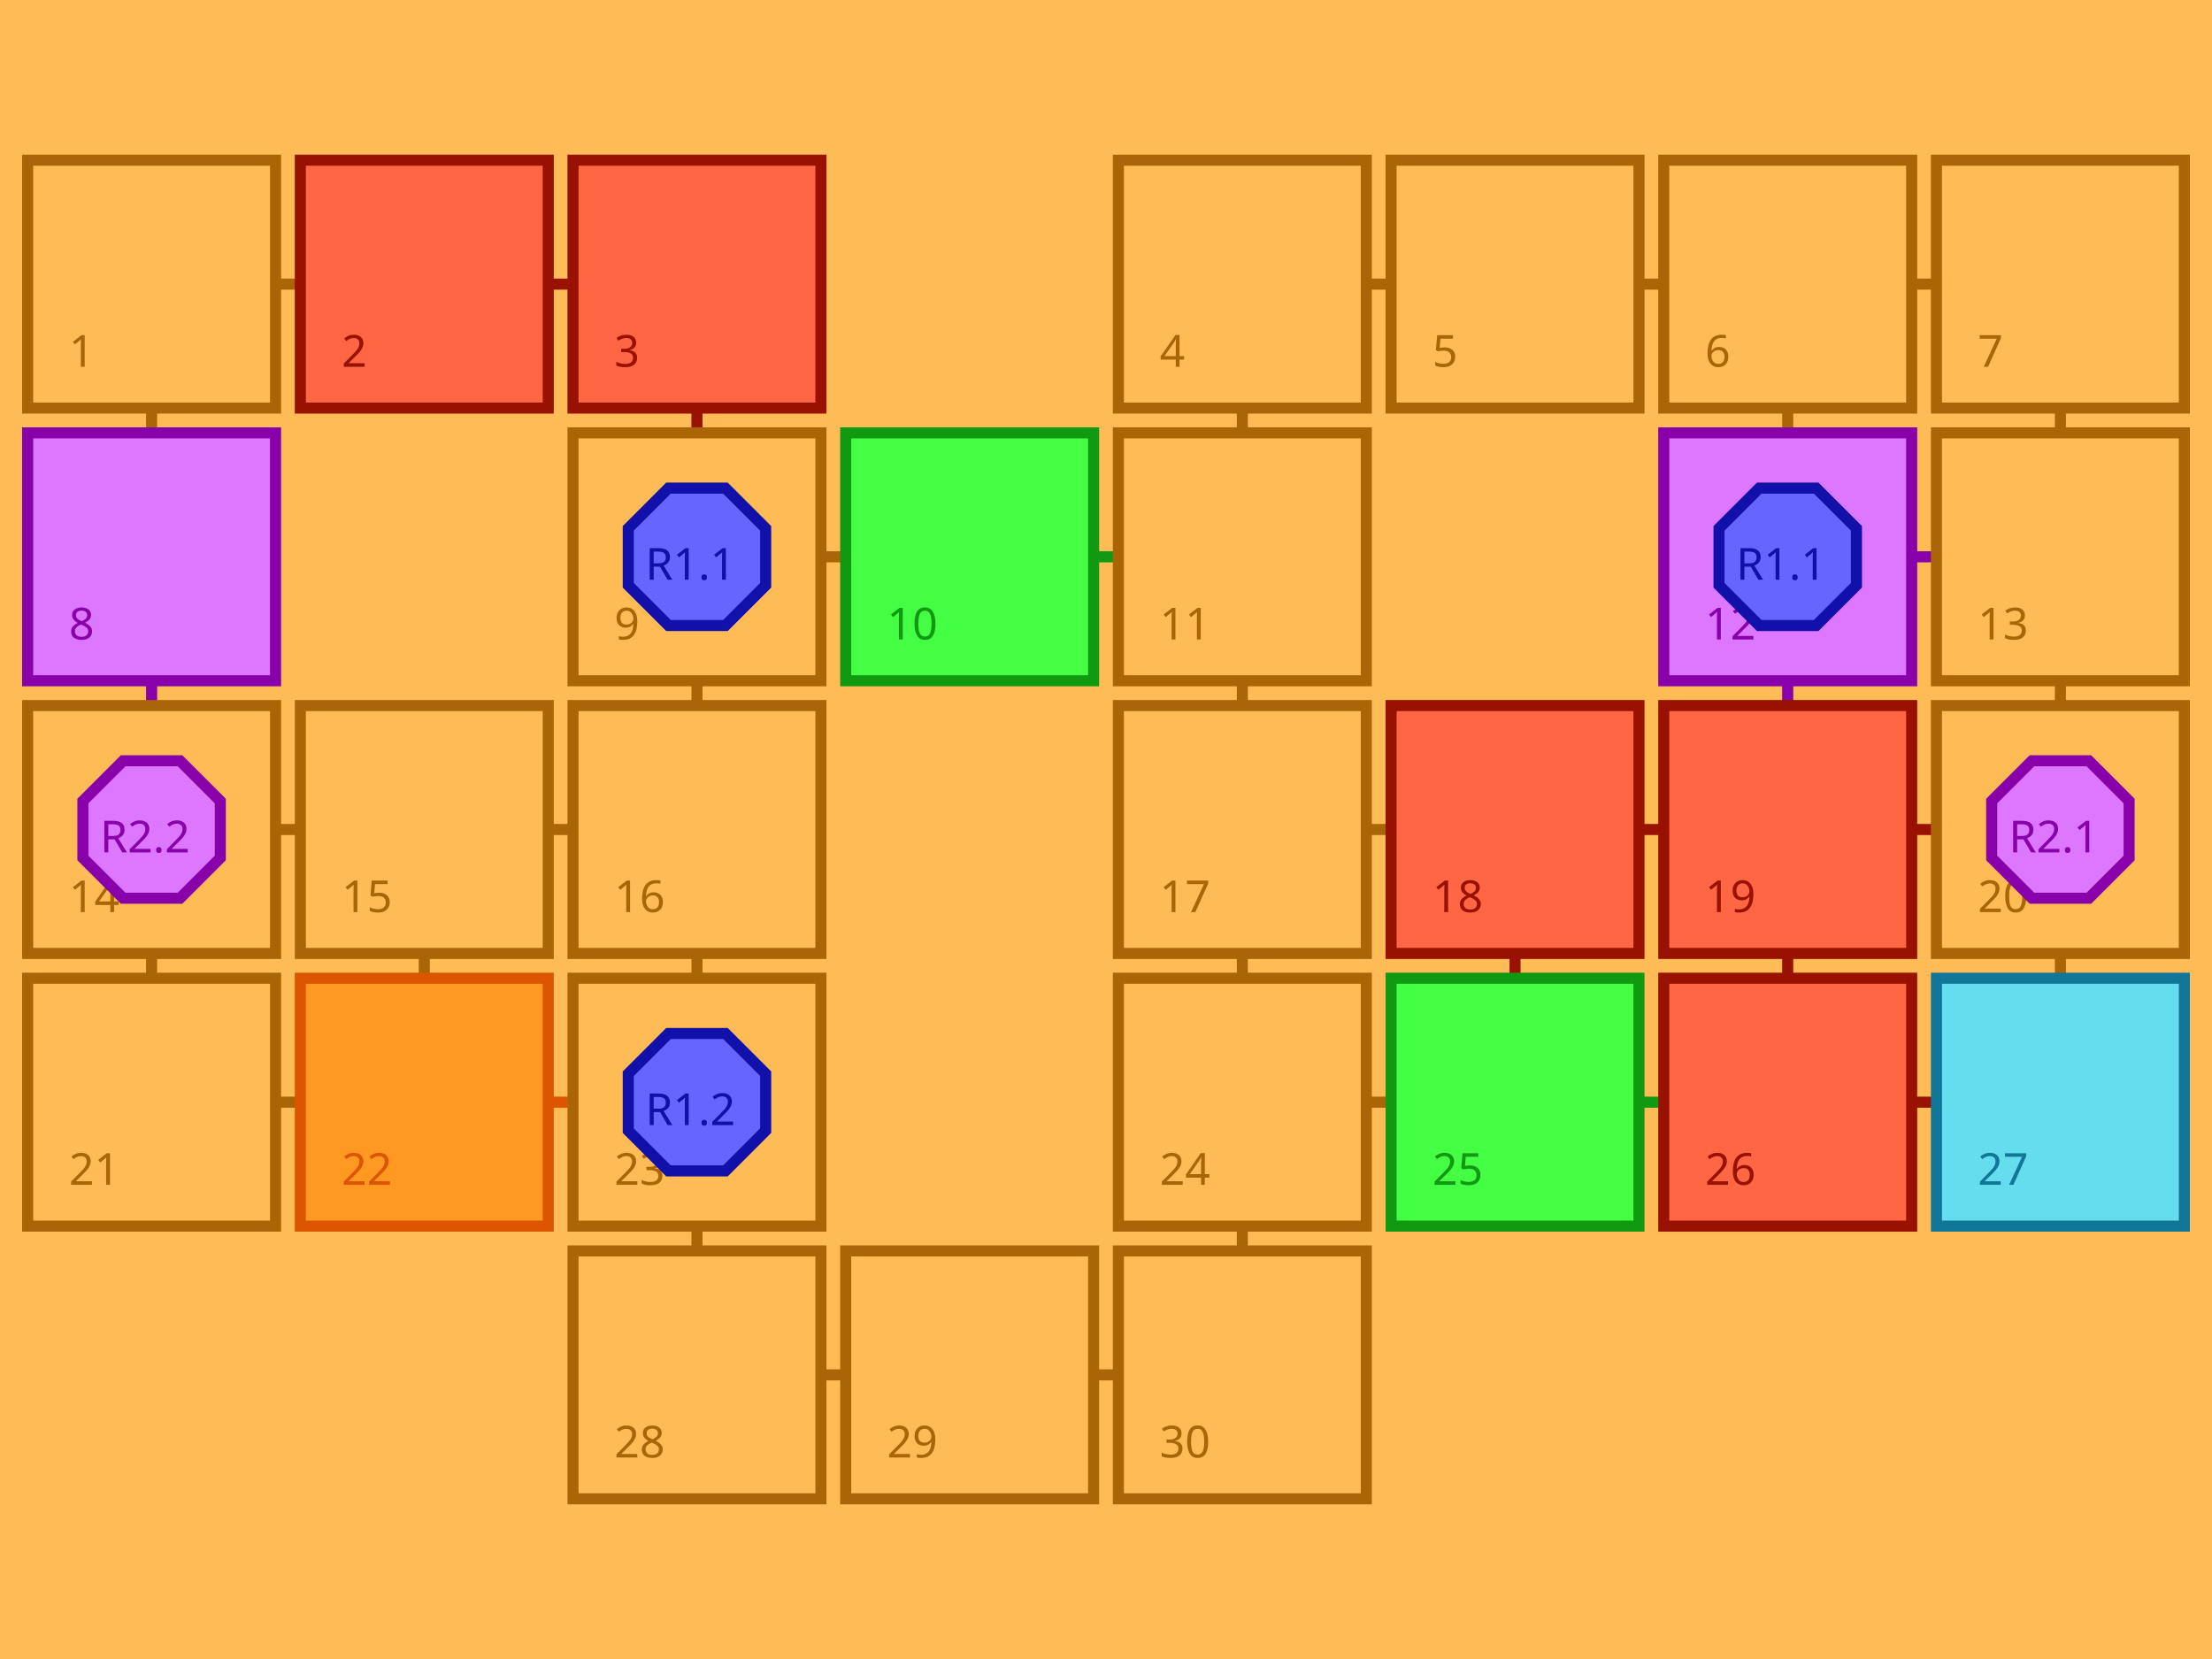
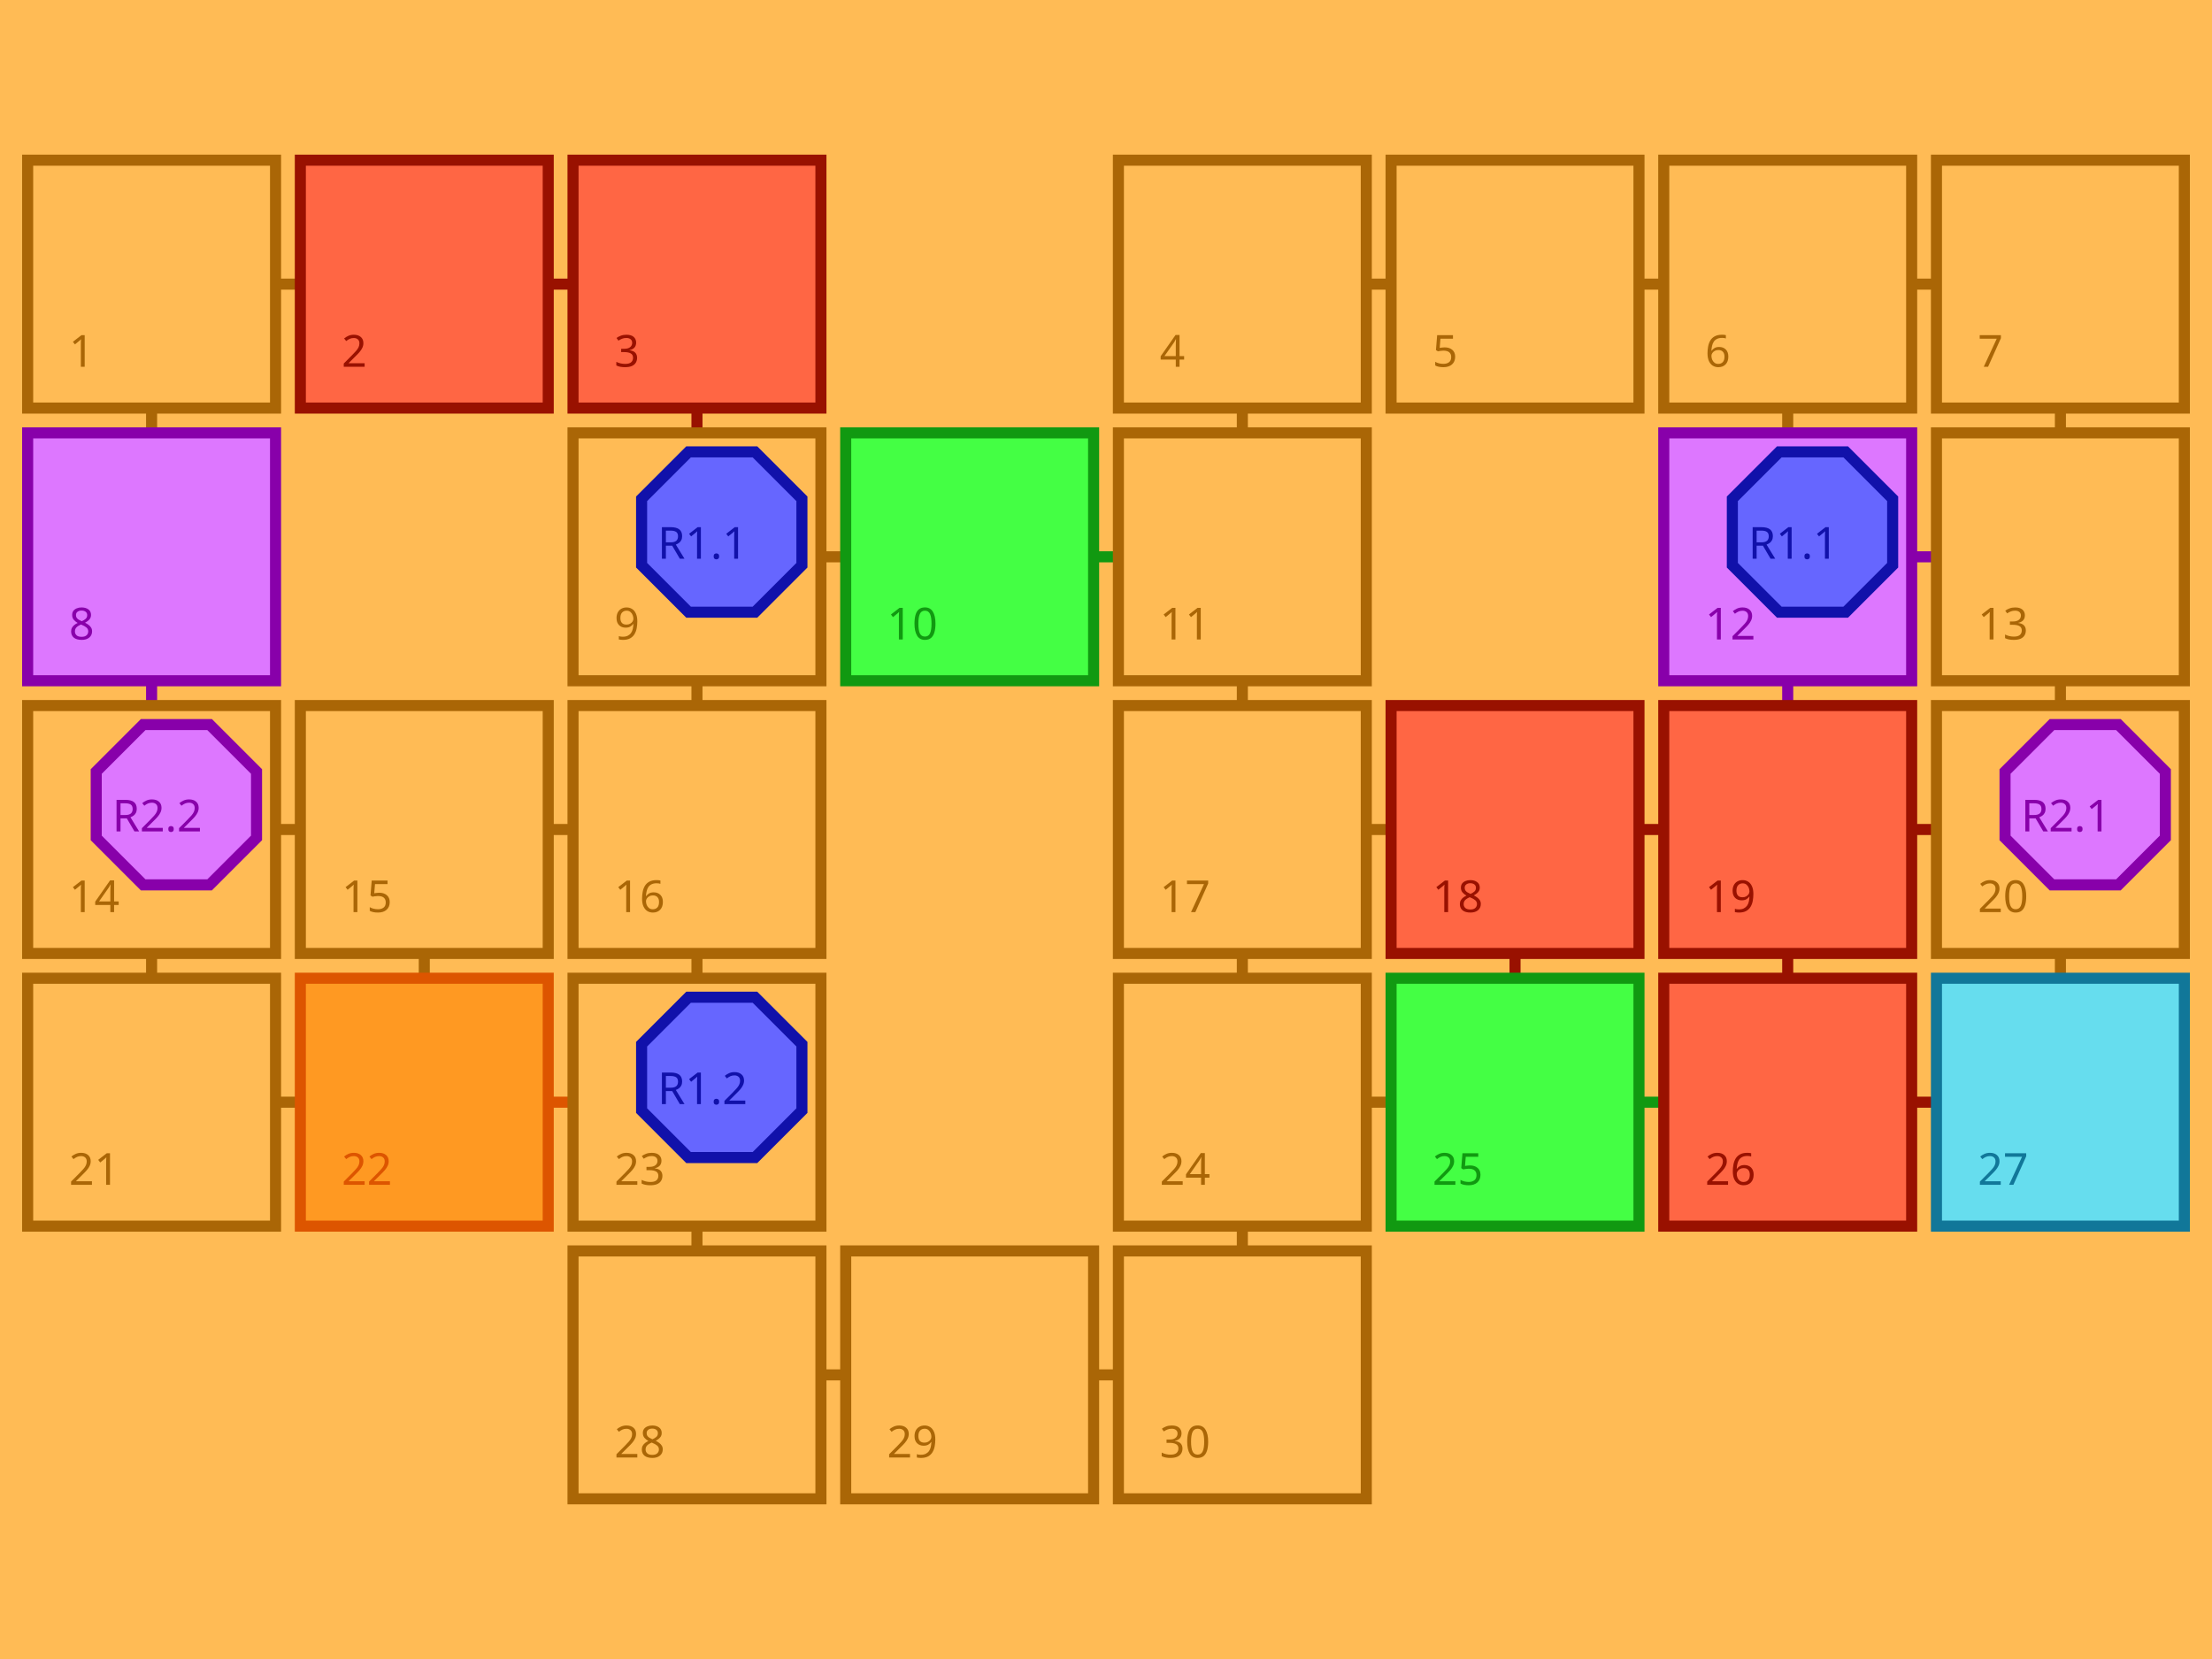
<svg width="800" height="600">
  <polygon points="0,0 0,600 800,600 800,0" fill="#ffbb55" />
  <circle r="4" cx="54.828" cy="102.759" fill="#aa6606" />
  <circle r="4" cx="153.448" cy="102.759" fill="#991100" />
  <circle r="4" cx="252.069" cy="102.759" fill="#991100" />
  <circle r="4" cx="449.31" cy="102.759" fill="#aa6606" />
  <circle r="4" cx="547.931" cy="102.759" fill="#aa6606" />
  <circle r="4" cx="646.552" cy="102.759" fill="#aa6606" />
  <circle r="4" cx="745.172" cy="102.759" fill="#aa6606" />
  <circle r="4" cx="54.828" cy="201.379" fill="#8800aa" />
  <circle r="4" cx="252.069" cy="201.379" fill="#aa6606" />
  <circle r="4" cx="350.69" cy="201.379" fill="#119911" />
  <circle r="4" cx="449.31" cy="201.379" fill="#aa6606" />
  <circle r="4" cx="646.552" cy="201.379" fill="#8800aa" />
  <circle r="4" cx="745.172" cy="201.379" fill="#aa6606" />
  <circle r="4" cx="54.828" cy="300.0" fill="#aa6606" />
  <circle r="4" cx="153.448" cy="300.0" fill="#aa6606" />
  <circle r="4" cx="252.069" cy="300.0" fill="#aa6606" />
  <circle r="4" cx="449.31" cy="300.0" fill="#aa6606" />
  <circle r="4" cx="547.931" cy="300.0" fill="#991100" />
  <circle r="4" cx="646.552" cy="300.0" fill="#991100" />
  <circle r="4" cx="745.172" cy="300.0" fill="#aa6606" />
  <circle r="4" cx="54.828" cy="398.621" fill="#aa6606" />
  <circle r="4" cx="153.448" cy="398.621" fill="#dd5500" />
  <circle r="4" cx="252.069" cy="398.621" fill="#aa6606" />
  <circle r="4" cx="449.31" cy="398.621" fill="#aa6606" />
  <circle r="4" cx="547.931" cy="398.621" fill="#119911" />
  <circle r="4" cx="646.552" cy="398.621" fill="#991100" />
  <circle r="4" cx="745.172" cy="398.621" fill="#117799" />
  <circle r="4" cx="252.069" cy="497.241" fill="#aa6606" />
  <circle r="4" cx="350.69" cy="497.241" fill="#aa6606" />
  <circle r="4" cx="449.31" cy="497.241" fill="#aa6606" />
  <line x1="54.828" y1="102.759" x2="153.448" y2="102.759" style="stroke:#aa6606;stroke-width:4" />
  <line x1="54.828" y1="102.759" x2="54.828" y2="201.379" style="stroke:#aa6606;stroke-width:4" />
  <line x1="153.448" y1="102.759" x2="252.069" y2="102.759" style="stroke:#991100;stroke-width:4" />
  <line x1="252.069" y1="102.759" x2="252.069" y2="201.379" style="stroke:#991100;stroke-width:4" />
  <line x1="449.31" y1="102.759" x2="547.931" y2="102.759" style="stroke:#aa6606;stroke-width:4" />
  <line x1="449.31" y1="102.759" x2="449.31" y2="201.379" style="stroke:#aa6606;stroke-width:4" />
  <line x1="547.931" y1="102.759" x2="646.552" y2="102.759" style="stroke:#aa6606;stroke-width:4" />
  <line x1="646.552" y1="102.759" x2="745.172" y2="102.759" style="stroke:#aa6606;stroke-width:4" />
  <line x1="646.552" y1="102.759" x2="646.552" y2="201.379" style="stroke:#aa6606;stroke-width:4" />
  <line x1="745.172" y1="102.759" x2="745.172" y2="201.379" style="stroke:#aa6606;stroke-width:4" />
  <line x1="54.828" y1="201.379" x2="54.828" y2="300.0" style="stroke:#8800aa;stroke-width:4" />
  <line x1="252.069" y1="201.379" x2="350.69" y2="201.379" style="stroke:#aa6606;stroke-width:4" />
  <line x1="252.069" y1="201.379" x2="252.069" y2="300.0" style="stroke:#aa6606;stroke-width:4" />
  <line x1="350.69" y1="201.379" x2="449.31" y2="201.379" style="stroke:#119911;stroke-width:4" />
  <line x1="449.31" y1="201.379" x2="449.31" y2="300.0" style="stroke:#aa6606;stroke-width:4" />
  <line x1="646.552" y1="201.379" x2="745.172" y2="201.379" style="stroke:#8800aa;stroke-width:4" />
  <line x1="646.552" y1="201.379" x2="646.552" y2="300.0" style="stroke:#8800aa;stroke-width:4" />
  <line x1="745.172" y1="201.379" x2="745.172" y2="300.0" style="stroke:#aa6606;stroke-width:4" />
  <line x1="54.828" y1="300.0" x2="153.448" y2="300.0" style="stroke:#aa6606;stroke-width:4" />
  <line x1="54.828" y1="300.0" x2="54.828" y2="398.621" style="stroke:#aa6606;stroke-width:4" />
  <line x1="153.448" y1="300.0" x2="252.069" y2="300.0" style="stroke:#aa6606;stroke-width:4" />
  <line x1="153.448" y1="300.0" x2="153.448" y2="398.621" style="stroke:#aa6606;stroke-width:4" />
  <line x1="252.069" y1="300.0" x2="252.069" y2="398.621" style="stroke:#aa6606;stroke-width:4" />
  <line x1="449.31" y1="300.0" x2="547.931" y2="300.0" style="stroke:#aa6606;stroke-width:4" />
  <line x1="449.31" y1="300.0" x2="449.31" y2="398.621" style="stroke:#aa6606;stroke-width:4" />
  <line x1="547.931" y1="300.0" x2="646.552" y2="300.0" style="stroke:#991100;stroke-width:4" />
  <line x1="547.931" y1="300.0" x2="547.931" y2="398.621" style="stroke:#991100;stroke-width:4" />
  <line x1="646.552" y1="300.0" x2="745.172" y2="300.0" style="stroke:#991100;stroke-width:4" />
  <line x1="646.552" y1="300.0" x2="646.552" y2="398.621" style="stroke:#991100;stroke-width:4" />
  <line x1="745.172" y1="300.0" x2="745.172" y2="398.621" style="stroke:#aa6606;stroke-width:4" />
  <line x1="54.828" y1="398.621" x2="153.448" y2="398.621" style="stroke:#aa6606;stroke-width:4" />
  <line x1="153.448" y1="398.621" x2="252.069" y2="398.621" style="stroke:#dd5500;stroke-width:4" />
  <line x1="252.069" y1="398.621" x2="252.069" y2="497.241" style="stroke:#aa6606;stroke-width:4" />
  <line x1="449.31" y1="398.621" x2="547.931" y2="398.621" style="stroke:#aa6606;stroke-width:4" />
  <line x1="449.31" y1="398.621" x2="449.31" y2="497.241" style="stroke:#aa6606;stroke-width:4" />
  <line x1="547.931" y1="398.621" x2="646.552" y2="398.621" style="stroke:#119911;stroke-width:4" />
  <line x1="646.552" y1="398.621" x2="745.172" y2="398.621" style="stroke:#991100;stroke-width:4" />
  <line x1="252.069" y1="497.241" x2="350.69" y2="497.241" style="stroke:#aa6606;stroke-width:4" />
  <line x1="350.69" y1="497.241" x2="449.31" y2="497.241" style="stroke:#aa6606;stroke-width:4" />
  <polygon points="10.0,57.931 99.655,57.931 99.655,147.586 10.0,147.586" style="fill:#ffbb55;stroke:#aa6606;stroke-width:4" />
  <polygon points="108.621,57.931 198.276,57.931 198.276,147.586 108.621,147.586" style="fill:#ff6644;stroke:#991100;stroke-width:4" />
  <polygon points="207.241,57.931 296.897,57.931 296.897,147.586 207.241,147.586" style="fill:#ff6644;stroke:#991100;stroke-width:4" />
  <polygon points="404.483,57.931 494.138,57.931 494.138,147.586 404.483,147.586" style="fill:#ffbb55;stroke:#aa6606;stroke-width:4" />
  <polygon points="503.103,57.931 592.759,57.931 592.759,147.586 503.103,147.586" style="fill:#ffbb55;stroke:#aa6606;stroke-width:4" />
  <polygon points="601.724,57.931 691.379,57.931 691.379,147.586 601.724,147.586" style="fill:#ffbb55;stroke:#aa6606;stroke-width:4" />
  <polygon points="700.345,57.931 790.0,57.931 790.0,147.586 700.345,147.586" style="fill:#ffbb55;stroke:#aa6606;stroke-width:4" />
  <polygon points="10.0,156.552 99.655,156.552 99.655,246.207 10.0,246.207" style="fill:#dd77ff;stroke:#8800aa;stroke-width:4" />
  <polygon points="207.241,156.552 296.897,156.552 296.897,246.207 207.241,246.207" style="fill:#ffbb55;stroke:#aa6606;stroke-width:4" />
  <polygon points="305.862,156.552 395.517,156.552 395.517,246.207 305.862,246.207" style="fill:#44ff44;stroke:#119911;stroke-width:4" />
  <polygon points="404.483,156.552 494.138,156.552 494.138,246.207 404.483,246.207" style="fill:#ffbb55;stroke:#aa6606;stroke-width:4" />
  <polygon points="601.724,156.552 691.379,156.552 691.379,246.207 601.724,246.207" style="fill:#dd77ff;stroke:#8800aa;stroke-width:4" />
  <polygon points="700.345,156.552 790.0,156.552 790.0,246.207 700.345,246.207" style="fill:#ffbb55;stroke:#aa6606;stroke-width:4" />
  <polygon points="10.0,255.172 99.655,255.172 99.655,344.828 10.0,344.828" style="fill:#ffbb55;stroke:#aa6606;stroke-width:4" />
  <polygon points="108.621,255.172 198.276,255.172 198.276,344.828 108.621,344.828" style="fill:#ffbb55;stroke:#aa6606;stroke-width:4" />
  <polygon points="207.241,255.172 296.897,255.172 296.897,344.828 207.241,344.828" style="fill:#ffbb55;stroke:#aa6606;stroke-width:4" />
  <polygon points="404.483,255.172 494.138,255.172 494.138,344.828 404.483,344.828" style="fill:#ffbb55;stroke:#aa6606;stroke-width:4" />
  <polygon points="503.103,255.172 592.759,255.172 592.759,344.828 503.103,344.828" style="fill:#ff6644;stroke:#991100;stroke-width:4" />
  <polygon points="601.724,255.172 691.379,255.172 691.379,344.828 601.724,344.828" style="fill:#ff6644;stroke:#991100;stroke-width:4" />
  <polygon points="700.345,255.172 790.0,255.172 790.0,344.828 700.345,344.828" style="fill:#ffbb55;stroke:#aa6606;stroke-width:4" />
  <polygon points="10.0,353.793 99.655,353.793 99.655,443.448 10.0,443.448" style="fill:#ffbb55;stroke:#aa6606;stroke-width:4" />
  <polygon points="108.621,353.793 198.276,353.793 198.276,443.448 108.621,443.448" style="fill:#ff9922;stroke:#dd5500;stroke-width:4" />
  <polygon points="207.241,353.793 296.897,353.793 296.897,443.448 207.241,443.448" style="fill:#ffbb55;stroke:#aa6606;stroke-width:4" />
  <polygon points="404.483,353.793 494.138,353.793 494.138,443.448 404.483,443.448" style="fill:#ffbb55;stroke:#aa6606;stroke-width:4" />
  <polygon points="503.103,353.793 592.759,353.793 592.759,443.448 503.103,443.448" style="fill:#44ff44;stroke:#119911;stroke-width:4" />
  <polygon points="601.724,353.793 691.379,353.793 691.379,443.448 601.724,443.448" style="fill:#ff6644;stroke:#991100;stroke-width:4" />
  <polygon points="700.345,353.793 790.0,353.793 790.0,443.448 700.345,443.448" style="fill:#66ddee;stroke:#117799;stroke-width:4" />
  <polygon points="207.241,452.414 296.897,452.414 296.897,542.069 207.241,542.069" style="fill:#ffbb55;stroke:#aa6606;stroke-width:4" />
  <polygon points="305.862,452.414 395.517,452.414 395.517,542.069 305.862,542.069" style="fill:#ffbb55;stroke:#aa6606;stroke-width:4" />
  <polygon points="404.483,452.414 494.138,452.414 494.138,542.069 404.483,542.069" style="fill:#ffbb55;stroke:#aa6606;stroke-width:4" />
  <text x="24.943" y="132.644" fill="#aa6606" font-family="Verdana" font-size="16">1</text>" /&gt;
<text x="123.563" y="132.644" fill="#991100" font-family="Verdana" font-size="16">2</text>" /&gt;
<text x="222.184" y="132.644" fill="#991100" font-family="Verdana" font-size="16">3</text>" /&gt;
<text x="419.425" y="132.644" fill="#aa6606" font-family="Verdana" font-size="16">4</text>" /&gt;
<text x="518.046" y="132.644" fill="#aa6606" font-family="Verdana" font-size="16">5</text>" /&gt;
<text x="616.667" y="132.644" fill="#aa6606" font-family="Verdana" font-size="16">6</text>" /&gt;
<text x="715.287" y="132.644" fill="#aa6606" font-family="Verdana" font-size="16">7</text>" /&gt;
<text x="24.943" y="231.264" fill="#8800aa" font-family="Verdana" font-size="16">8</text>" /&gt;
<text x="222.184" y="231.264" fill="#aa6606" font-family="Verdana" font-size="16">9</text>" /&gt;
<text x="320.805" y="231.264" fill="#119911" font-family="Verdana" font-size="16">10</text>" /&gt;
<text x="419.425" y="231.264" fill="#aa6606" font-family="Verdana" font-size="16">11</text>" /&gt;
<text x="616.667" y="231.264" fill="#8800aa" font-family="Verdana" font-size="16">12</text>" /&gt;
<text x="715.287" y="231.264" fill="#aa6606" font-family="Verdana" font-size="16">13</text>" /&gt;
<text x="24.943" y="329.885" fill="#aa6606" font-family="Verdana" font-size="16">14</text>" /&gt;
<text x="123.563" y="329.885" fill="#aa6606" font-family="Verdana" font-size="16">15</text>" /&gt;
<text x="222.184" y="329.885" fill="#aa6606" font-family="Verdana" font-size="16">16</text>" /&gt;
<text x="419.425" y="329.885" fill="#aa6606" font-family="Verdana" font-size="16">17</text>" /&gt;
<text x="518.046" y="329.885" fill="#991100" font-family="Verdana" font-size="16">18</text>" /&gt;
<text x="616.667" y="329.885" fill="#991100" font-family="Verdana" font-size="16">19</text>" /&gt;
<text x="715.287" y="329.885" fill="#aa6606" font-family="Verdana" font-size="16">20</text>" /&gt;
<text x="24.943" y="428.506" fill="#aa6606" font-family="Verdana" font-size="16">21</text>" /&gt;
<text x="123.563" y="428.506" fill="#dd5500" font-family="Verdana" font-size="16">22</text>" /&gt;
<text x="222.184" y="428.506" fill="#aa6606" font-family="Verdana" font-size="16">23</text>" /&gt;
<text x="419.425" y="428.506" fill="#aa6606" font-family="Verdana" font-size="16">24</text>" /&gt;
<text x="518.046" y="428.506" fill="#119911" font-family="Verdana" font-size="16">25</text>" /&gt;
<text x="616.667" y="428.506" fill="#991100" font-family="Verdana" font-size="16">26</text>" /&gt;
<text x="715.287" y="428.506" fill="#117799" font-family="Verdana" font-size="16">27</text>" /&gt;
<text x="222.184" y="527.126" fill="#aa6606" font-family="Verdana" font-size="16">28</text>" /&gt;
<text x="320.805" y="527.126" fill="#aa6606" font-family="Verdana" font-size="16">29</text>" /&gt;
<text x="419.425" y="527.126" fill="#aa6606" font-family="Verdana" font-size="16">30</text>" /&gt;
- <polygon points="227.22,191.086 241.776,176.53 262.362,176.53 276.918,191.086 276.918,211.672 262.362,226.228 241.776,226.228 227.22,211.672" style="fill:#6666ff;stroke:#1111aa;stroke-width:4" />
-   <text x="233.432" y="209.662" fill="#1111aa" font-family="Verdana" font-size="16">R1.1</text>" /&gt;
- <polygon points="621.703,191.086 636.259,176.53 656.845,176.53 671.401,191.086 671.401,211.672 656.845,226.228 636.259,226.228 621.703,211.672" style="fill:#6666ff;stroke:#1111aa;stroke-width:4" />
-   <text x="627.915" y="209.662" fill="#1111aa" font-family="Verdana" font-size="16">R1.1</text>" /&gt;
- <polygon points="29.978,289.707 44.535,275.151 65.12,275.151 79.677,289.707 79.677,310.293 65.12,324.849 44.535,324.849 29.978,310.293" style="fill:#dd77ff;stroke:#8800aa;stroke-width:4" />
-   <text x="36.191" y="308.283" fill="#8800aa" font-family="Verdana" font-size="16">R2.2</text>" /&gt;
- <polygon points="720.323,289.707 734.88,275.151 755.465,275.151 770.022,289.707 770.022,310.293 755.465,324.849 734.88,324.849 720.323,310.293" style="fill:#dd77ff;stroke:#8800aa;stroke-width:4" />
-   <text x="726.536" y="308.283" fill="#8800aa" font-family="Verdana" font-size="16">R2.1</text>" /&gt;
- <polygon points="227.22,388.328 241.776,373.772 262.362,373.772 276.918,388.328 276.918,408.914 262.362,423.47 241.776,423.47 227.22,408.914" style="fill:#6666ff;stroke:#1111aa;stroke-width:4" />
-   <text x="233.432" y="406.904" fill="#1111aa" font-family="Verdana" font-size="16">R1.2</text>" /&gt;
+ <polygon points="232.044,180.405 249.026,163.423 273.043,163.423 290.025,180.405 290.025,204.422 273.043,221.404 249.026,221.404 232.044,204.422" style="fill:#6666ff;stroke:#1111aa;stroke-width:4" />
+   <text x="237.842" y="202.077" fill="#1111aa" font-family="Verdana" font-size="16">R1.1</text>" /&gt;
+ <polygon points="626.527,180.405 643.509,163.423 667.526,163.423 684.508,180.405 684.508,204.422 667.526,221.404 643.509,221.404 626.527,204.422" style="fill:#6666ff;stroke:#1111aa;stroke-width:4" />
+   <text x="632.325" y="202.077" fill="#1111aa" font-family="Verdana" font-size="16">R1.1</text>" /&gt;
+ <polygon points="34.802,279.026 51.785,262.044 75.801,262.044 92.784,279.026 92.784,303.043 75.801,320.025 51.785,320.025 34.802,303.043" style="fill:#dd77ff;stroke:#8800aa;stroke-width:4" />
+   <text x="40.601" y="300.698" fill="#8800aa" font-family="Verdana" font-size="16">R2.2</text>" /&gt;
+ <polygon points="725.147,279.026 742.13,262.044 766.146,262.044 783.129,279.026 783.129,303.043 766.146,320.025 742.13,320.025 725.147,303.043" style="fill:#dd77ff;stroke:#8800aa;stroke-width:4" />
+   <text x="730.945" y="300.698" fill="#8800aa" font-family="Verdana" font-size="16">R2.1</text>" /&gt;
+ <polygon points="232.044,377.647 249.026,360.664 273.043,360.664 290.025,377.647 290.025,401.664 273.043,418.646 249.026,418.646 232.044,401.664" style="fill:#6666ff;stroke:#1111aa;stroke-width:4" />
+   <text x="237.842" y="399.319" fill="#1111aa" font-family="Verdana" font-size="16">R1.2</text>" /&gt;
</svg>
